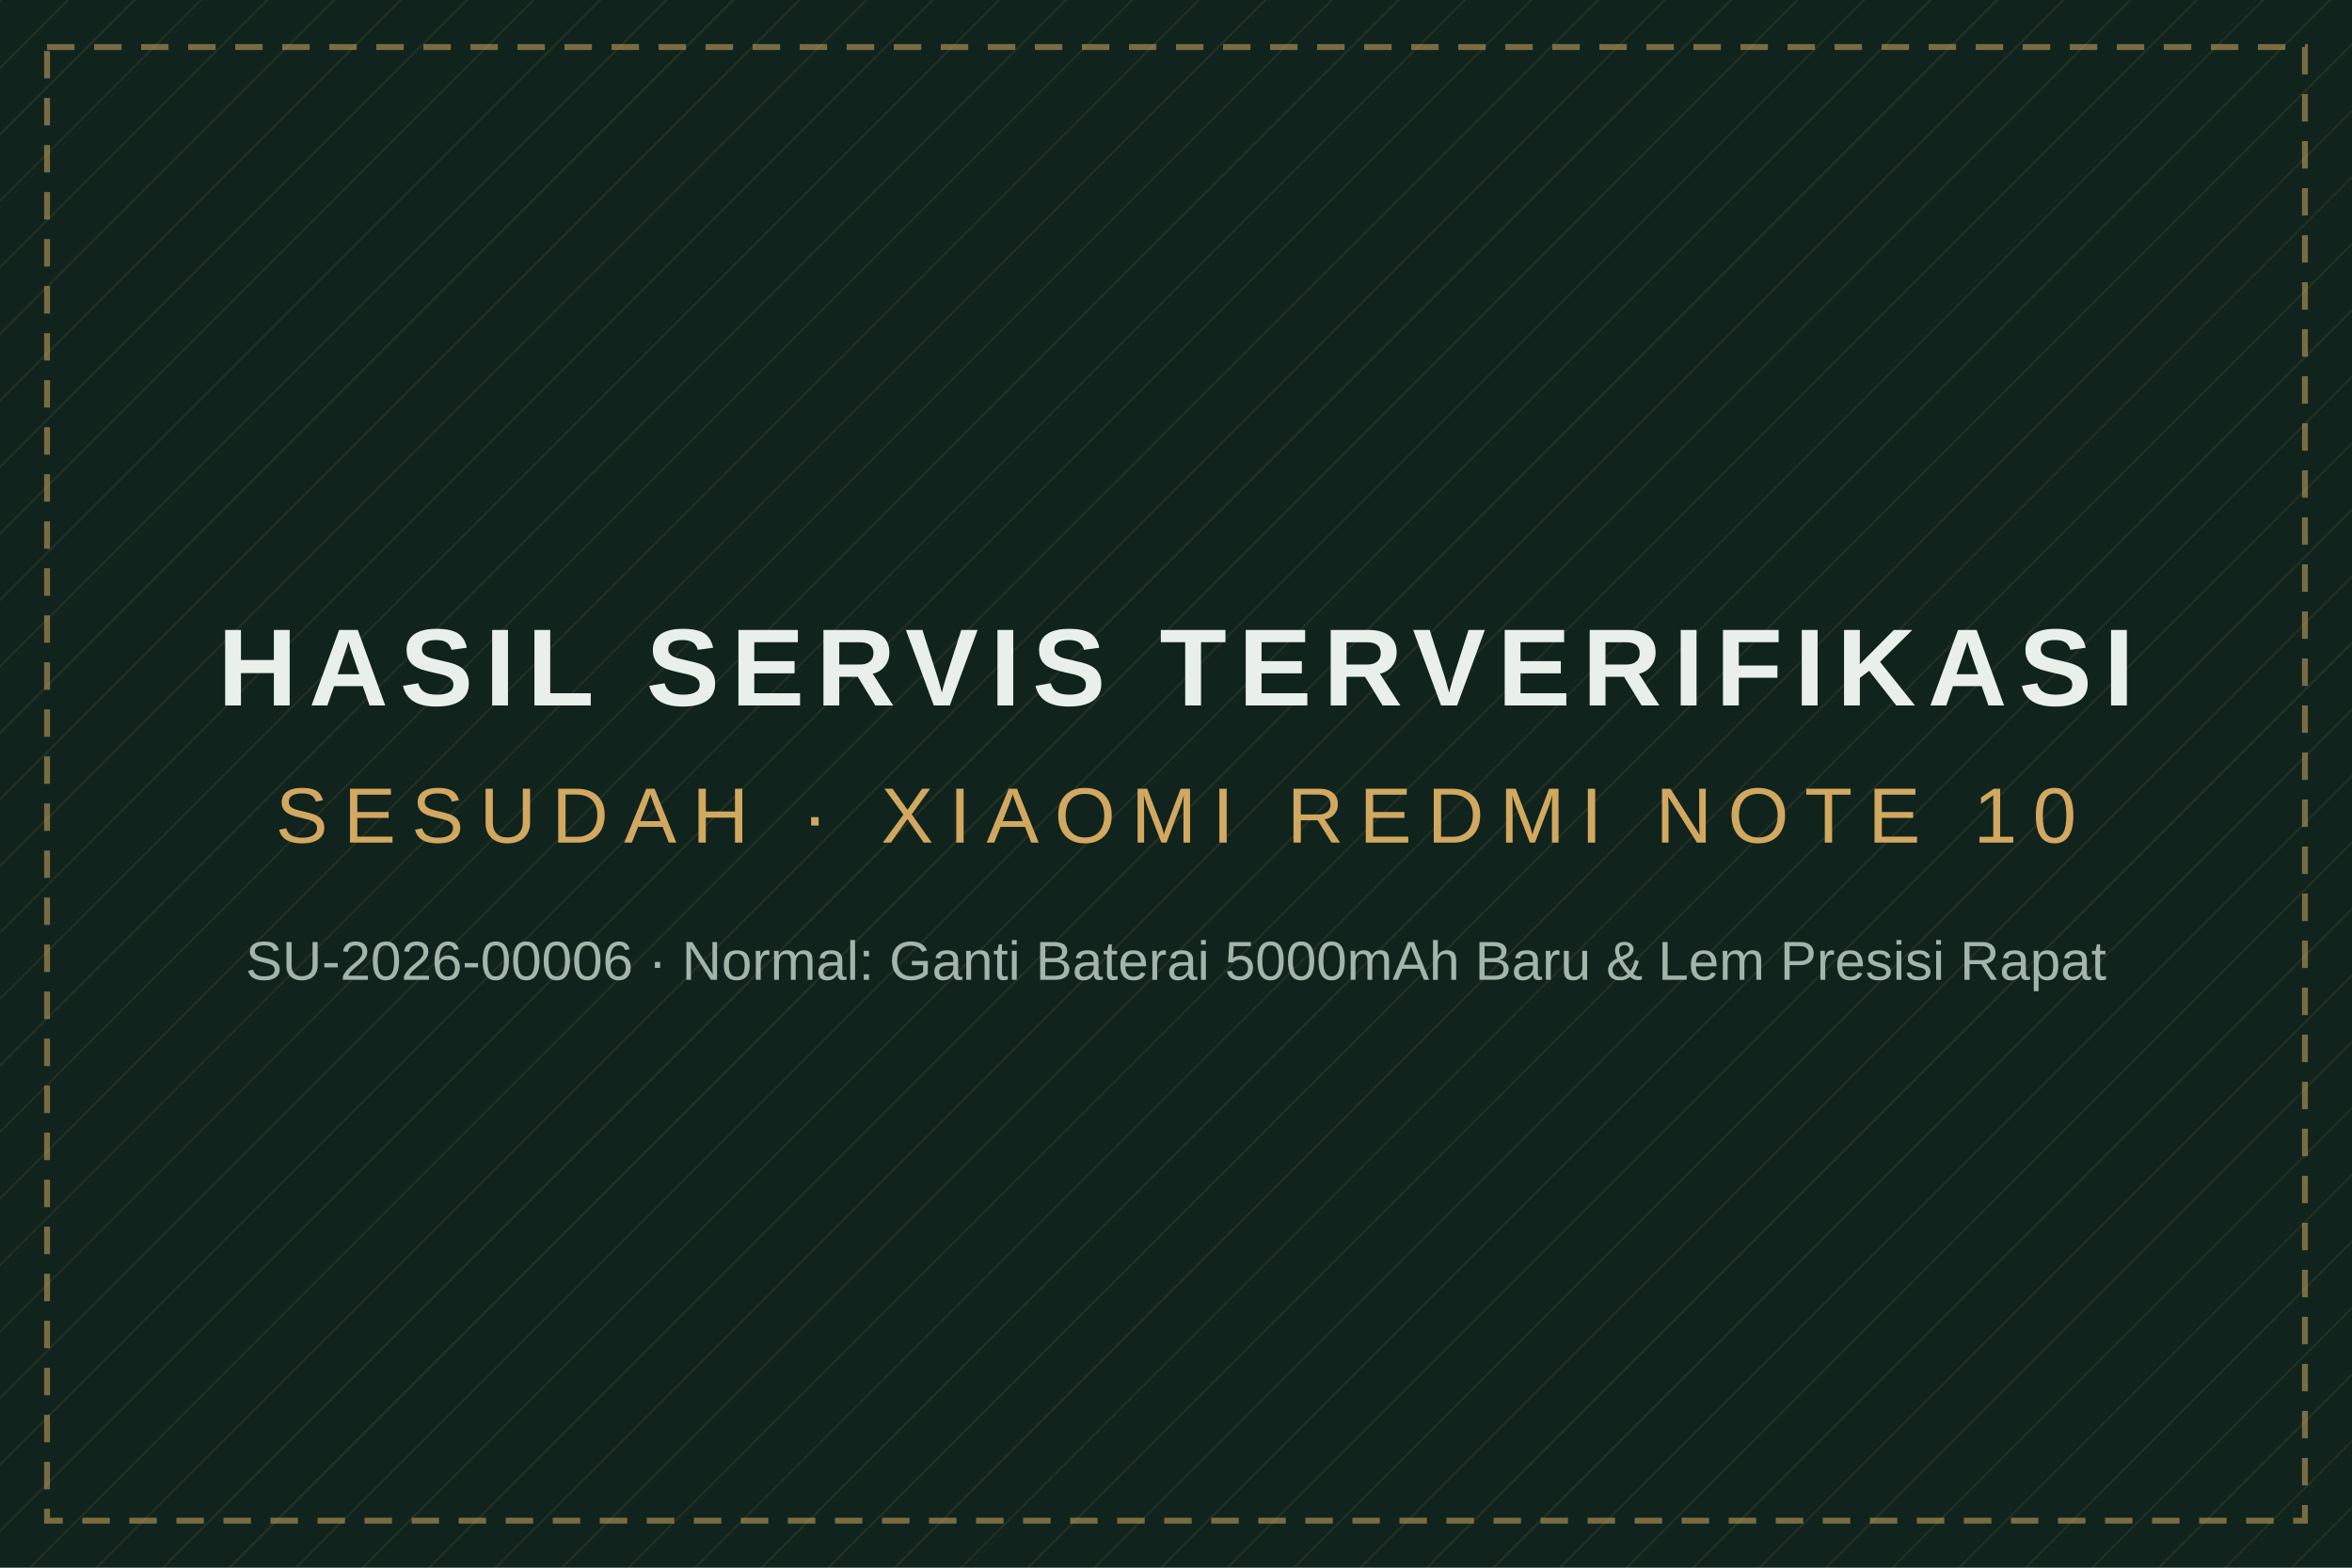
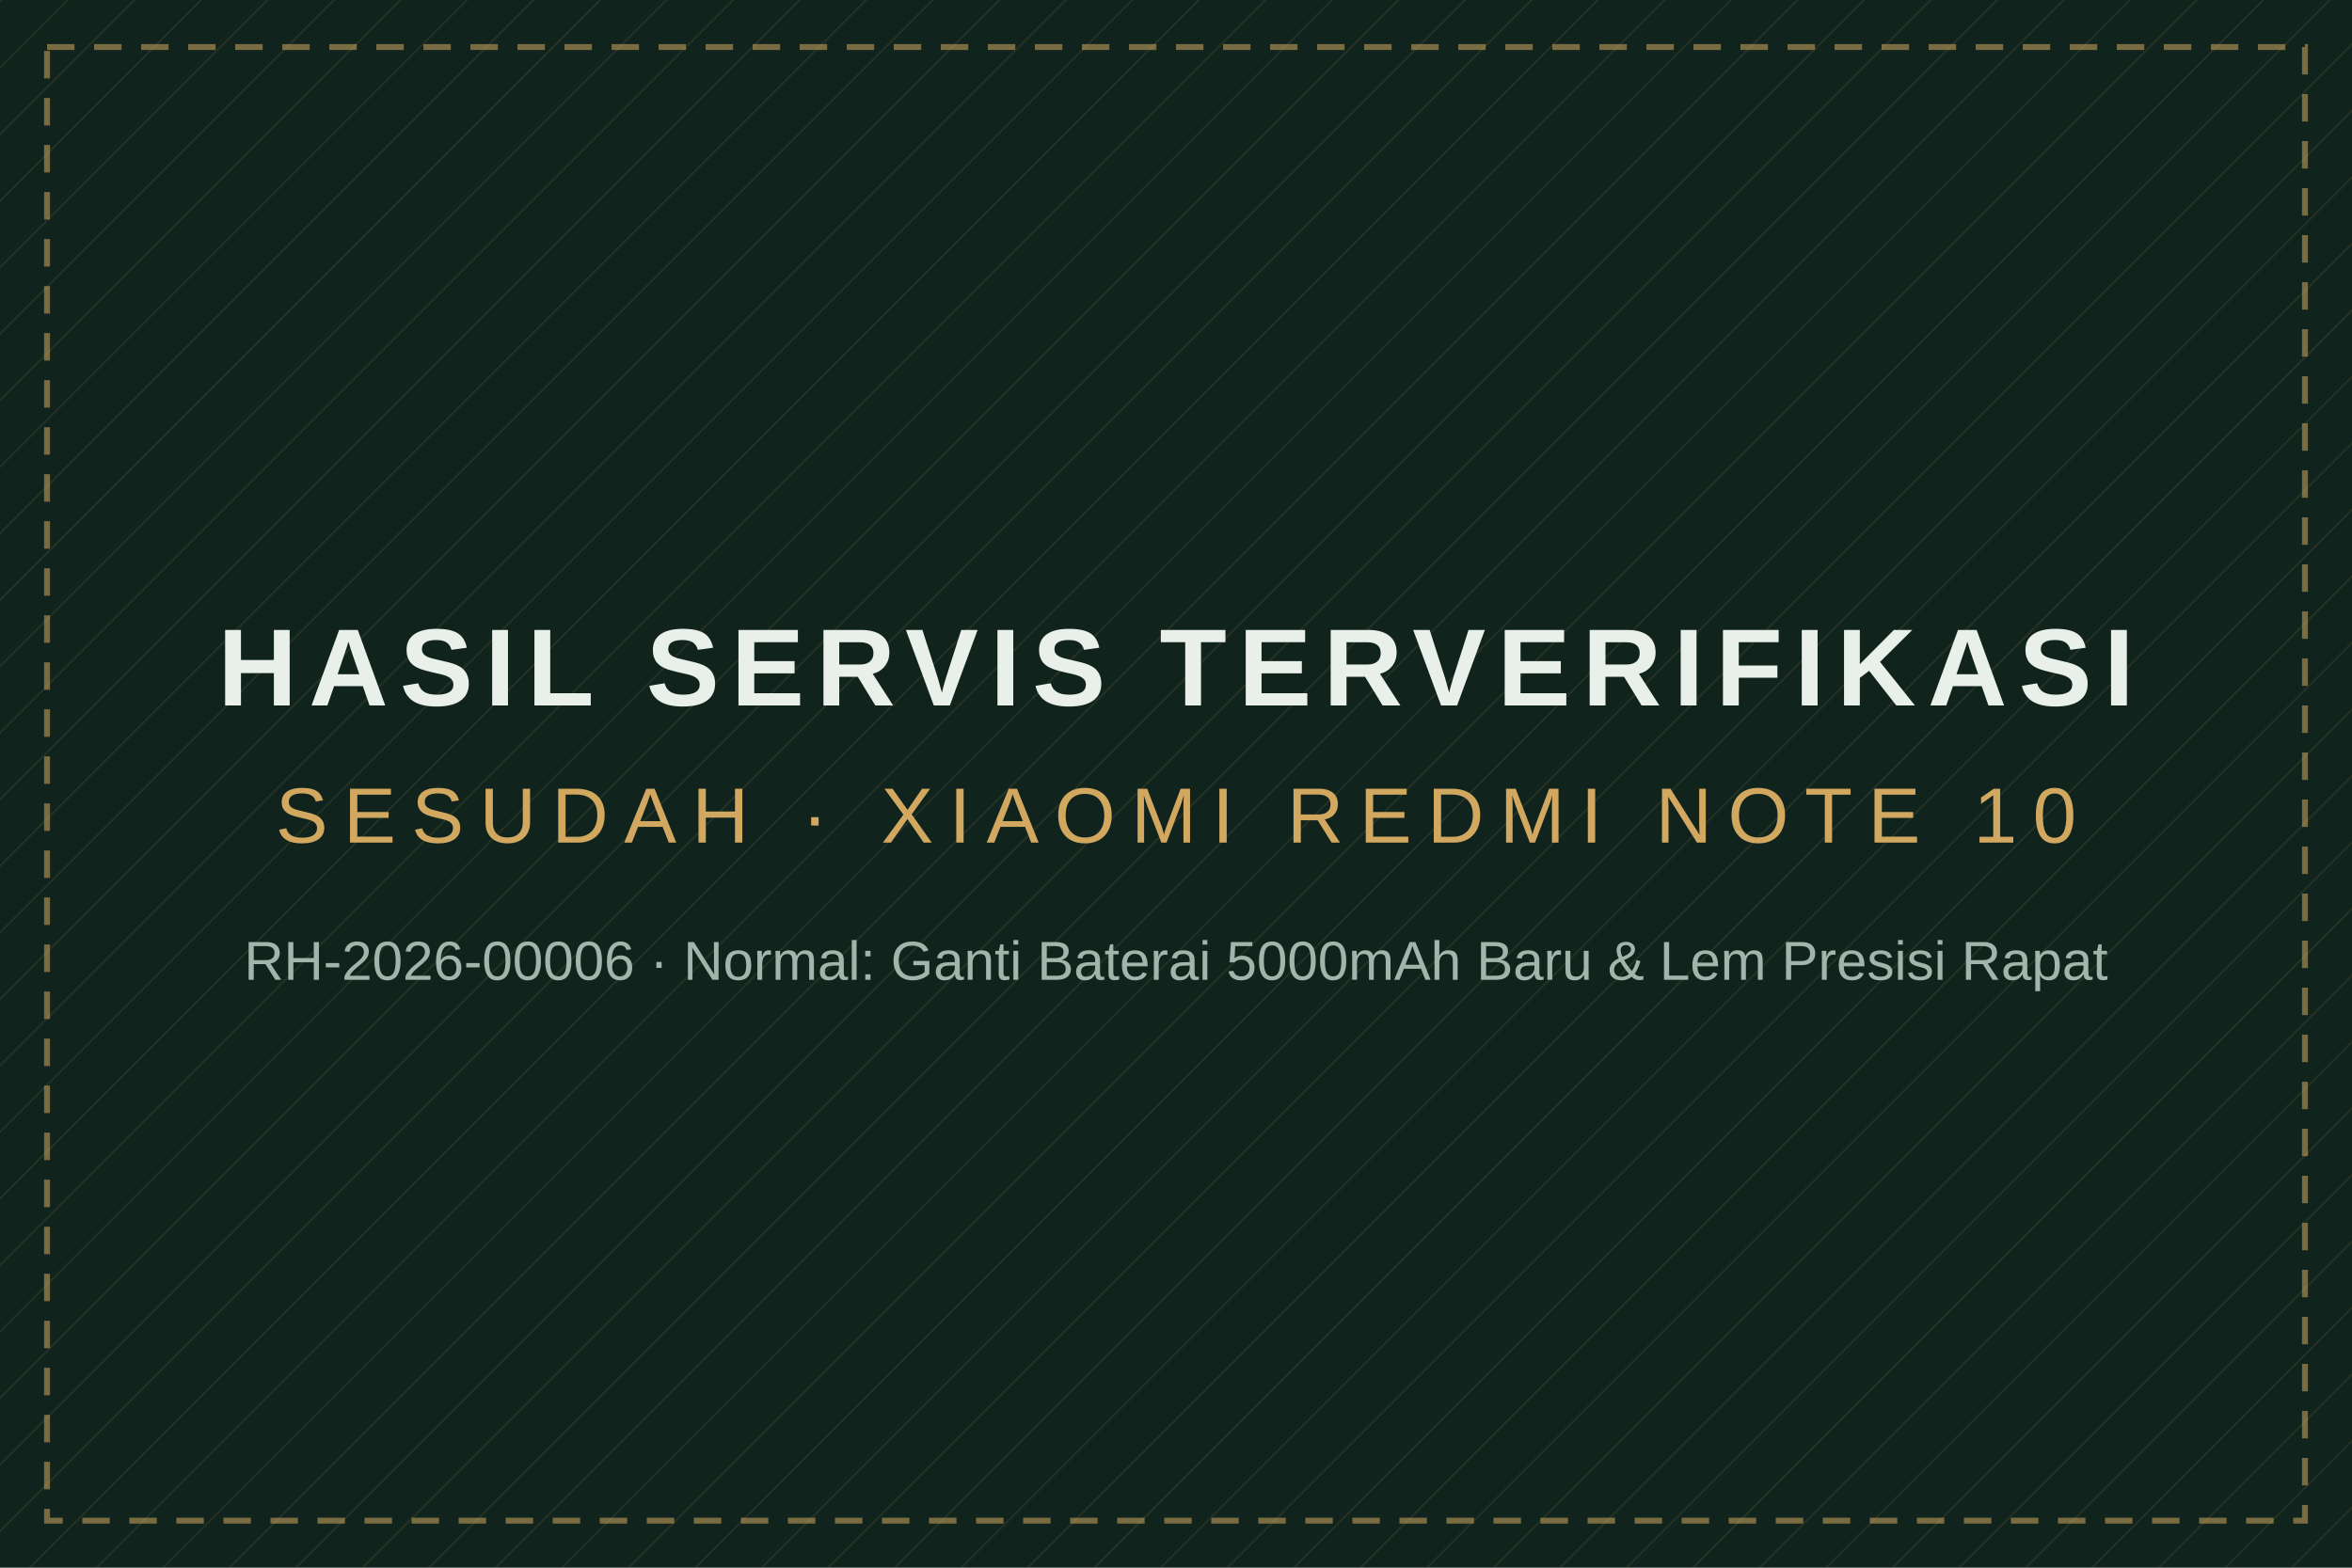
<svg xmlns="http://www.w3.org/2000/svg" viewBox="0 0 1200 800" role="img" aria-label="Dokumentasi hasil perbaikan Xiaomi Redmi Note 10 sesudah perbaikan">
  <defs>
    <pattern id="h" width="24" height="24" patternUnits="userSpaceOnUse" patternTransform="rotate(45)">
      <line x1="0" y1="0" x2="0" y2="24" stroke="#d2a860" stroke-opacity=".10" stroke-width="2" />
    </pattern>
  </defs>
  <rect width="1200" height="800" fill="#10241d" />
  <rect width="1200" height="800" fill="url(#h)" />
  <rect x="24" y="24" width="1152" height="752" fill="none" stroke="#d2a860" stroke-opacity=".55" stroke-width="3" stroke-dasharray="14 10" />
  <text x="600" y="360" text-anchor="middle" font-family="Arial,sans-serif" font-size="56" font-weight="700" fill="#e9f0ea" letter-spacing="6">HASIL SERVIS TERVERIFIKASI</text>
  <text x="600" y="430" text-anchor="middle" font-family="Arial,sans-serif" font-size="40" fill="#d2a860" letter-spacing="8">SESUDAH · XIAOMI REDMI NOTE 10</text>
-   <text x="600" y="500" text-anchor="middle" font-family="Arial,sans-serif" font-size="28" fill="#a3b5aa">SU-2026-00006 · Normal: Ganti Baterai 5000mAh Baru &amp; Lem Presisi Rapat</text>
+   <text x="600" y="500" text-anchor="middle" font-family="Arial,sans-serif" font-size="28" fill="#a3b5aa">RH-2026-00006 · Normal: Ganti Baterai 5000mAh Baru &amp; Lem Presisi Rapat</text>
</svg>
